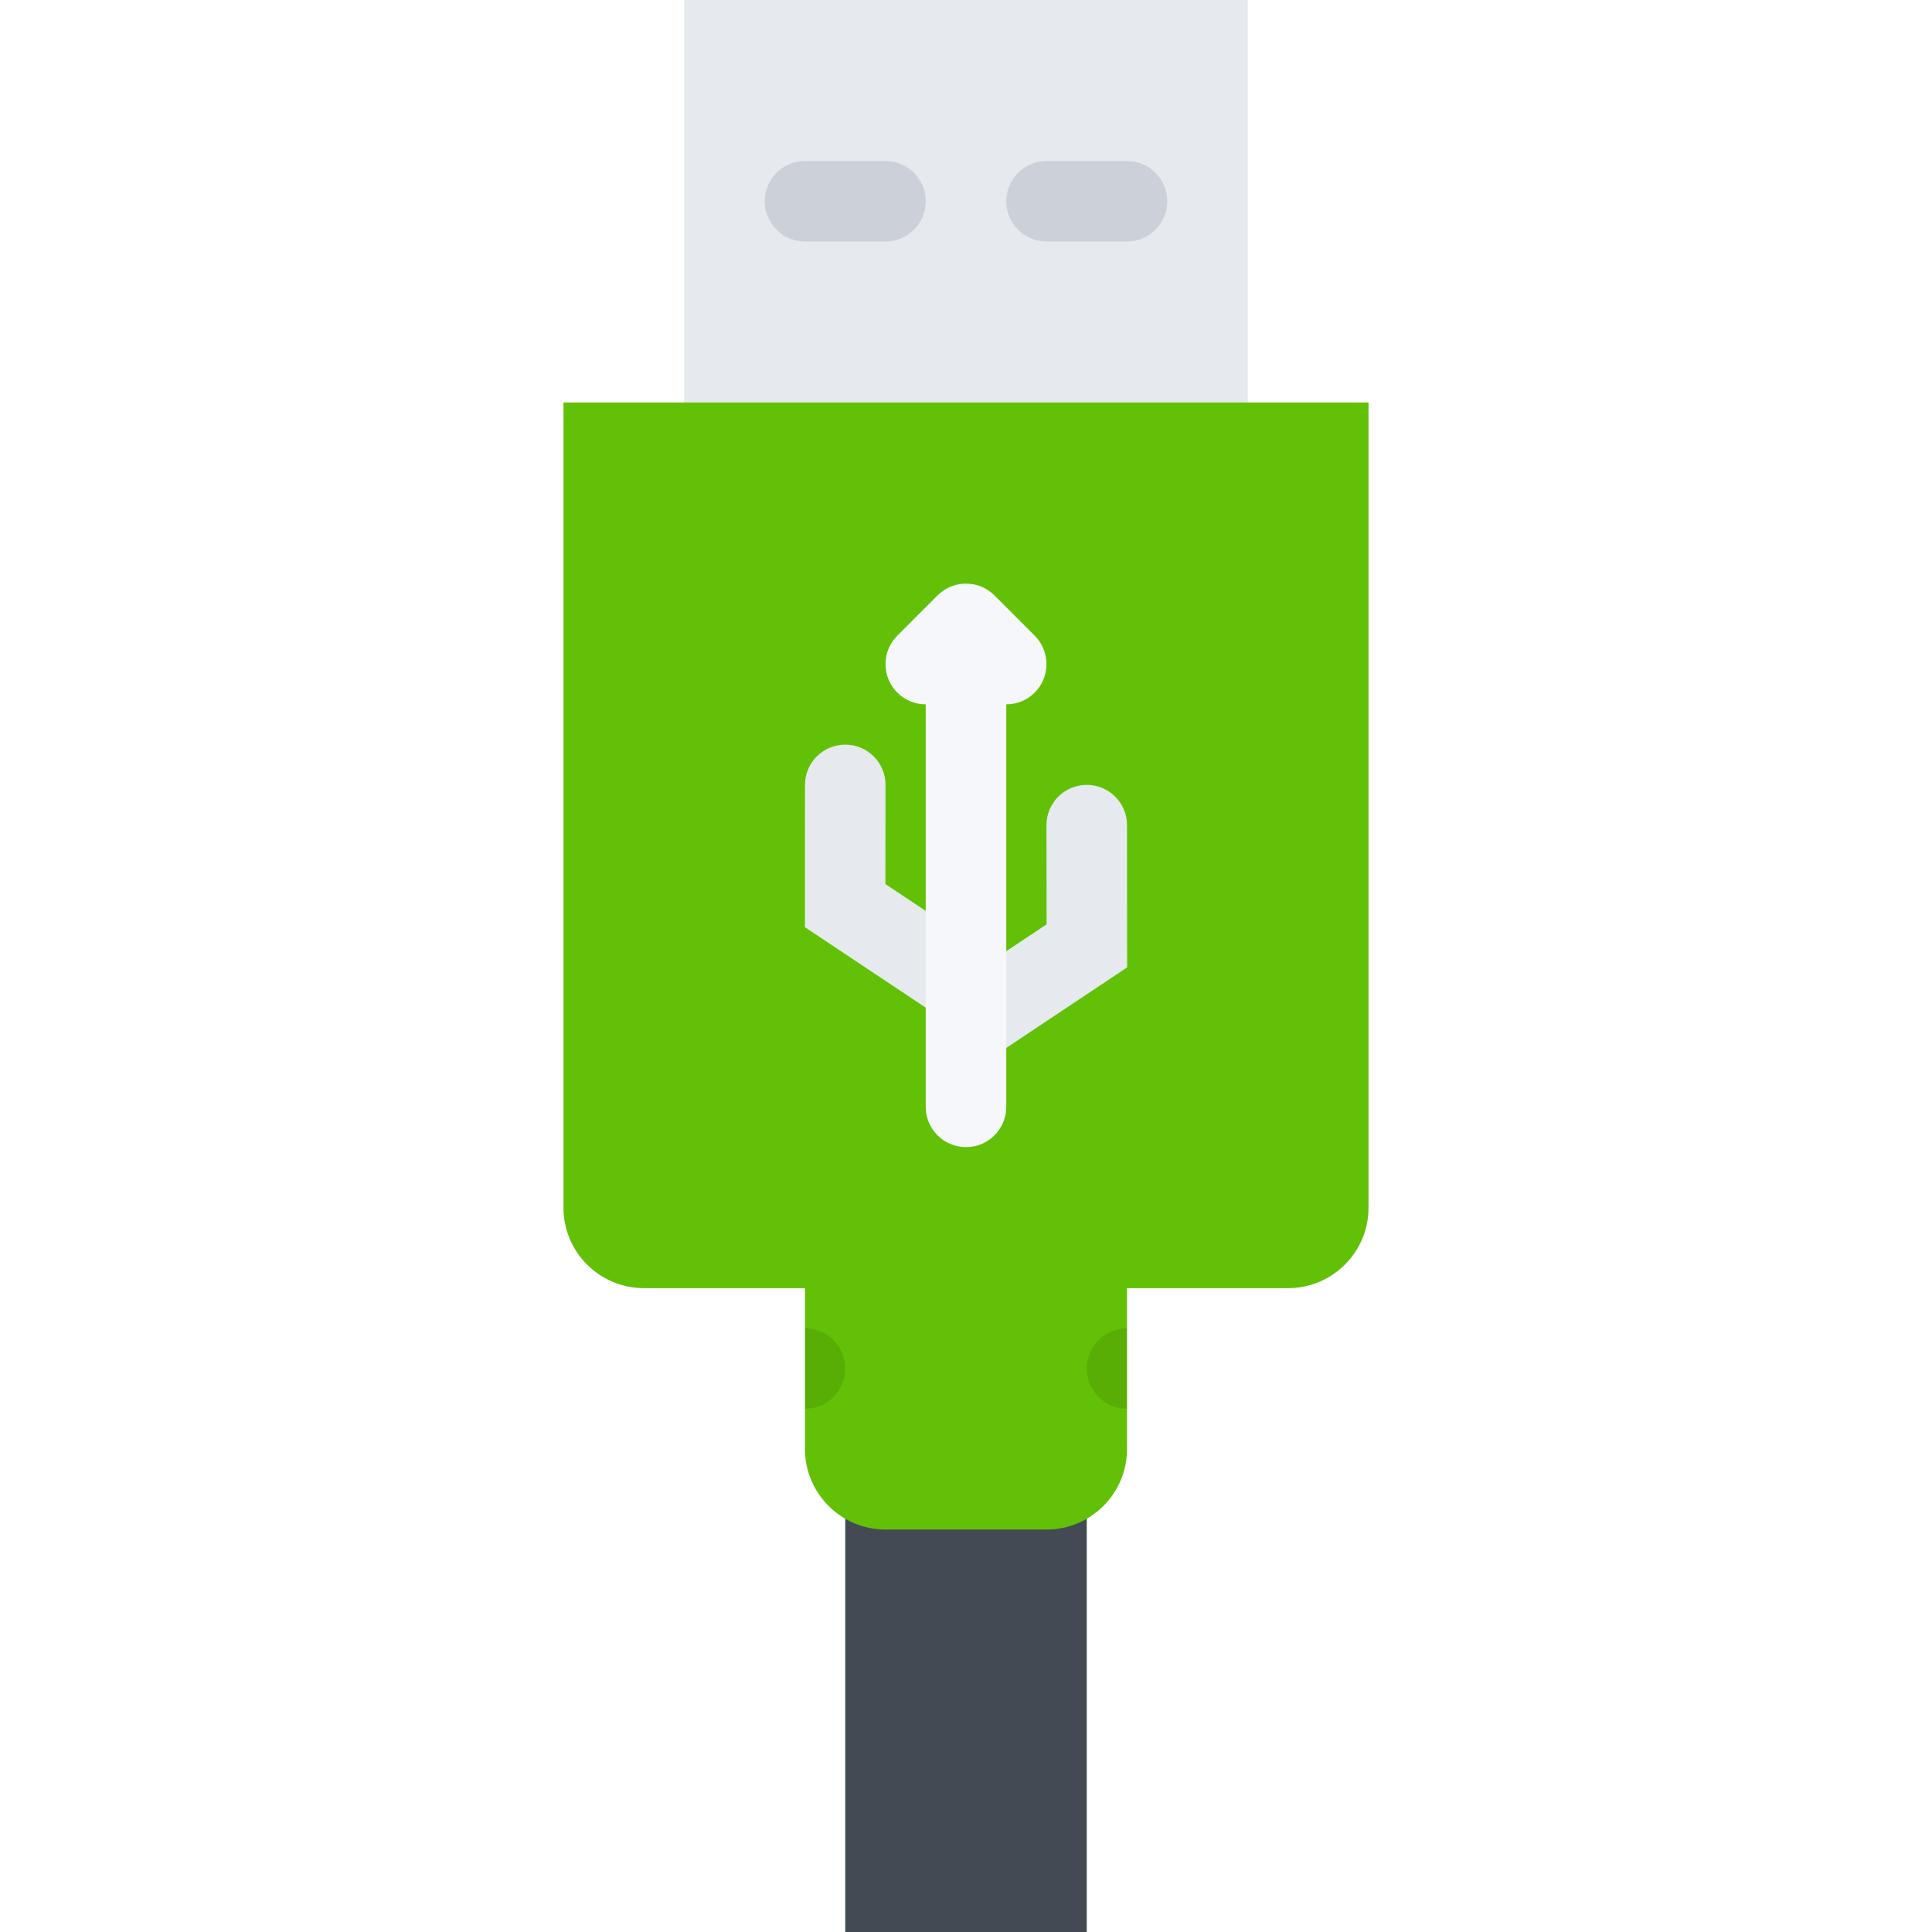
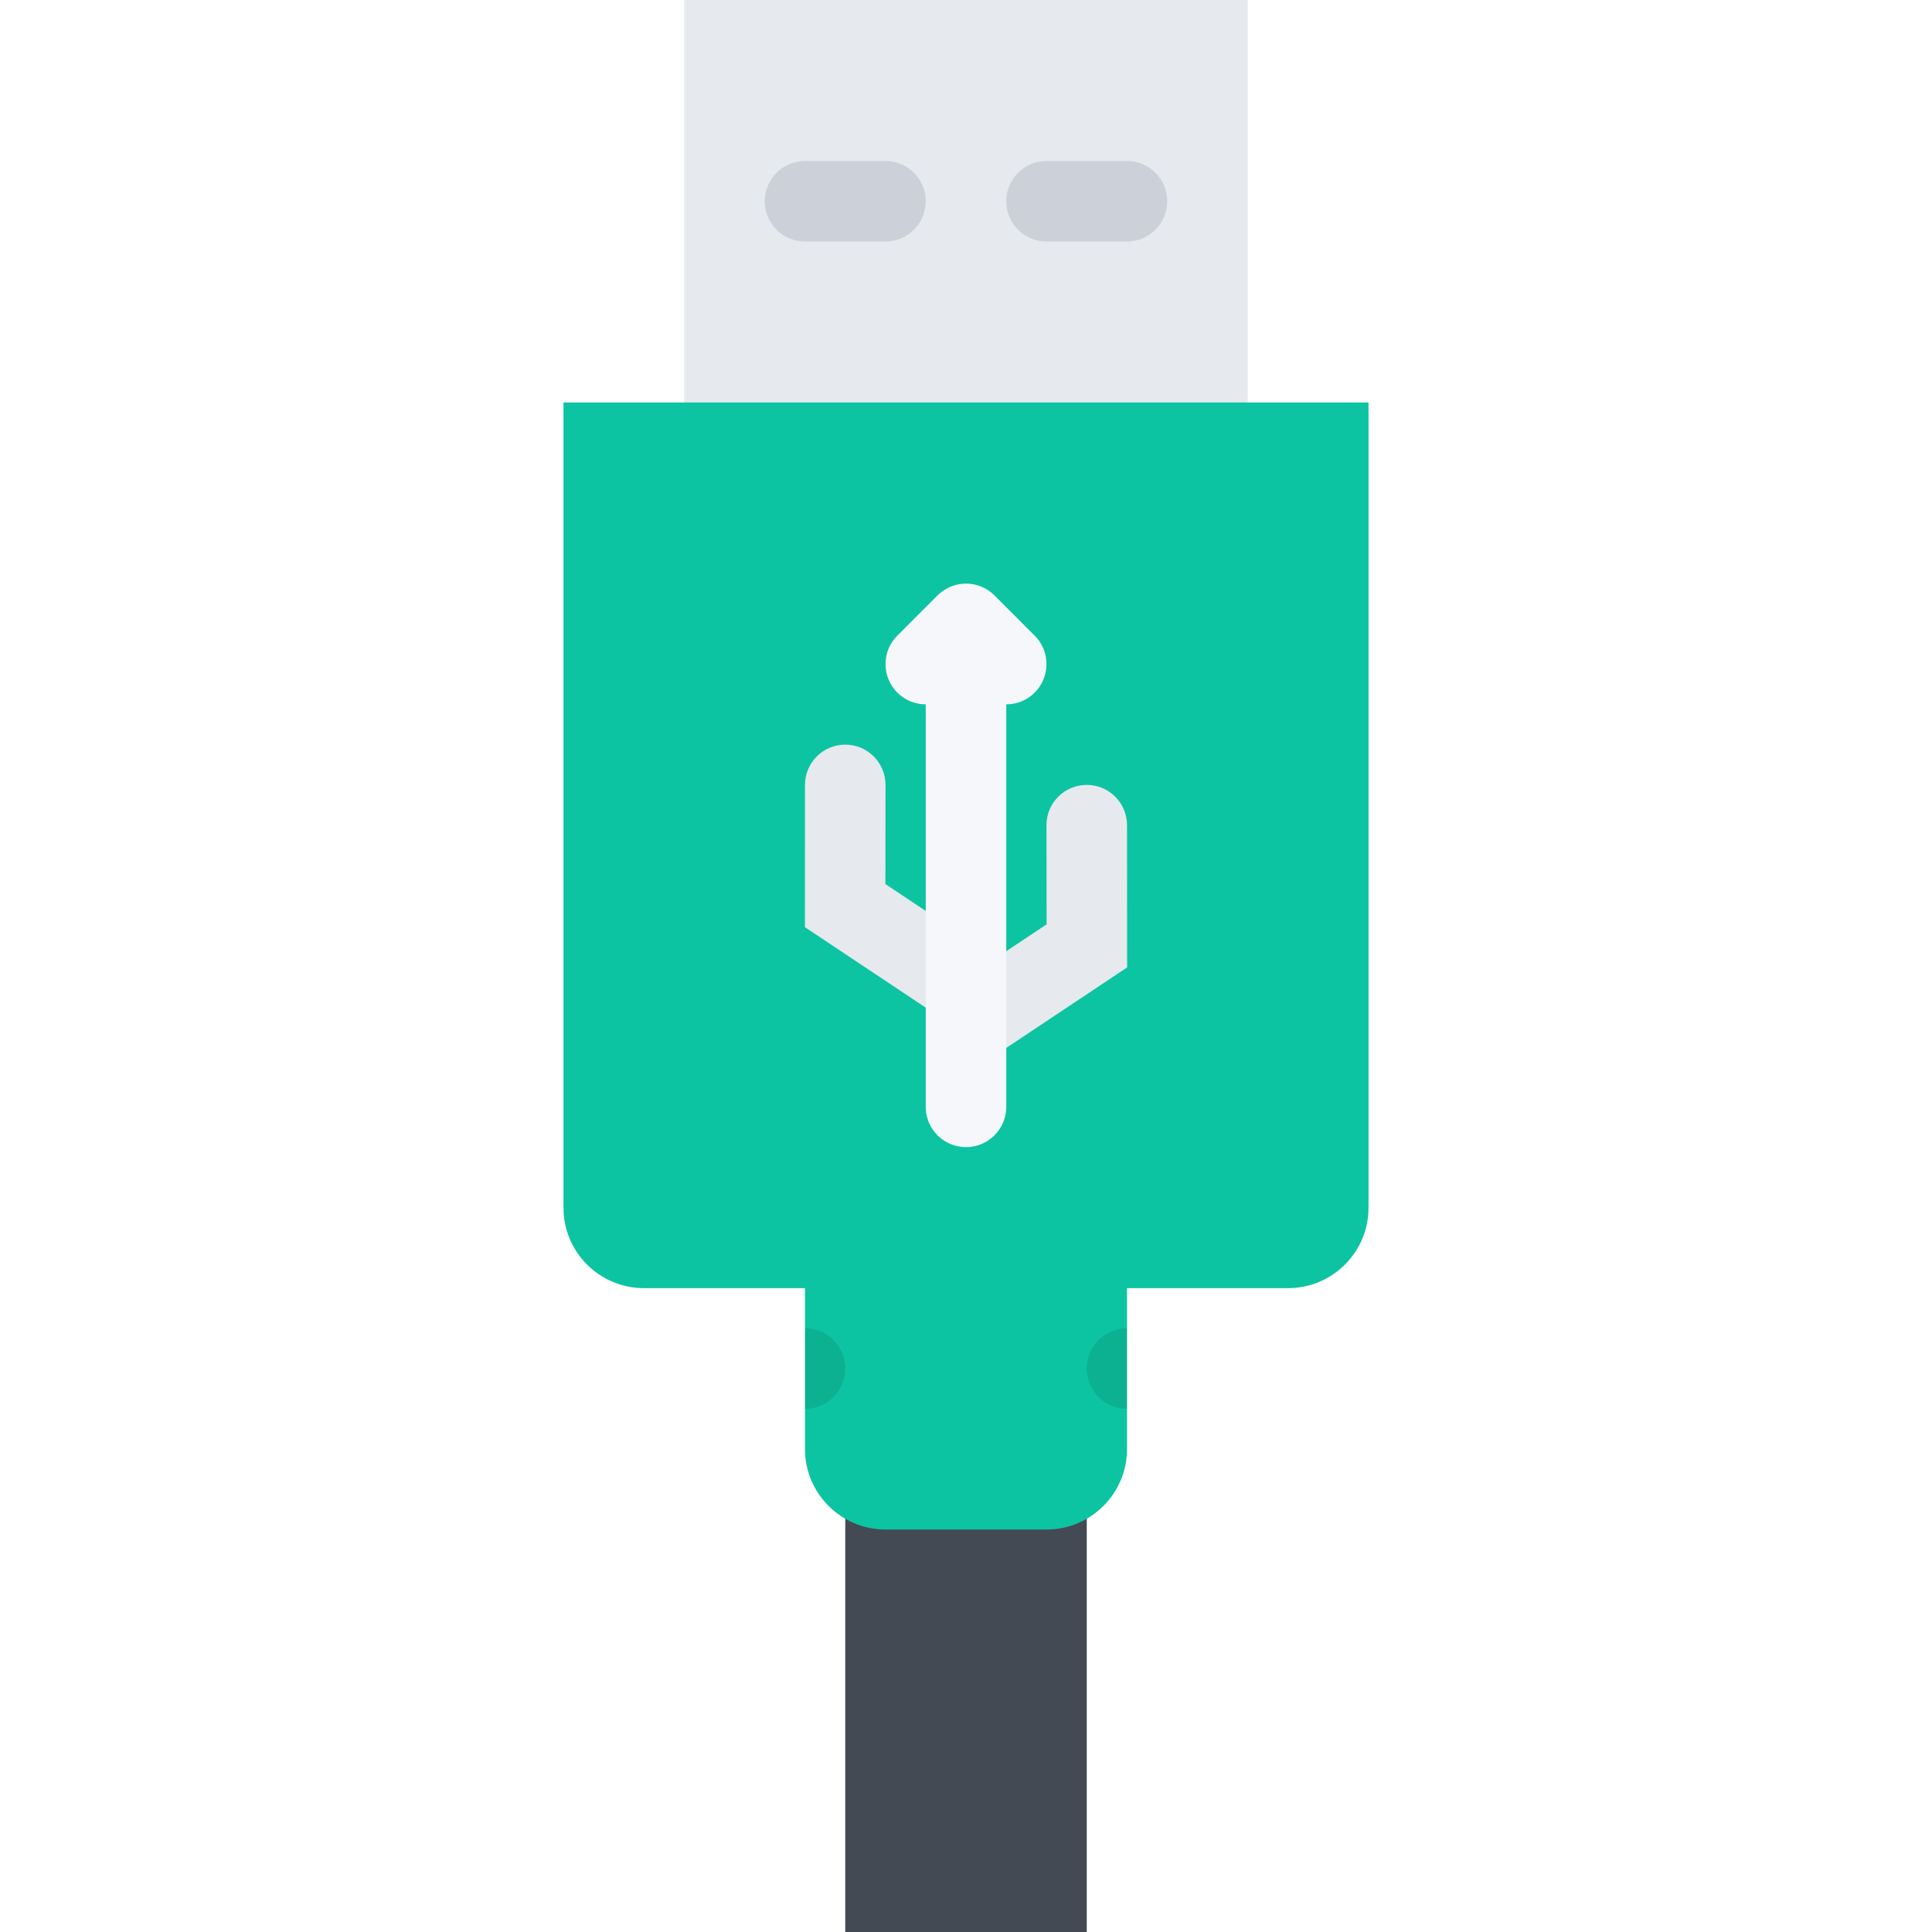
<svg xmlns="http://www.w3.org/2000/svg" version="1.1" id="Layer_1" x="0px" y="0px" width="512" height="512" viewBox="0 0 512 512" enable-background="new 0 0 512 512" xml:space="preserve">
  <g id="usb">
    <polygon fill="#434A54" points="224,330.719 224,512 245.328,512 266.672,512 288,512 288,330.719  " />
    <g>
      <rect x="181.328" fill="#E6E9ED" width="149.344" height="170.664" />
    </g>
    <g>
-       <path fill="#62C106" d="M298.672,384c0,11.781-9.562,21.344-21.344,21.344h-42.656c-11.781,0-21.344-9.562-21.344-21.344v-74.656    c0-11.781,9.562-21.344,21.344-21.344h42.656c11.781,0,21.344,9.562,21.344,21.344V384z" />
+       <path fill="#0CC4A1" d="M298.672,384c0,11.781-9.562,21.344-21.344,21.344h-42.656c-11.781,0-21.344-9.562-21.344-21.344v-74.656    c0-11.781,9.562-21.344,21.344-21.344h42.656c11.781,0,21.344,9.562,21.344,21.344V384z" />
    </g>
    <g>
-       <path fill="#62C106" d="M362.672,320.062c0,11.781-9.562,21.312-21.344,21.312H170.672c-11.781,0-21.344-9.531-21.344-21.312    V106.664h213.344V320.062z" />
+       <path fill="#0CC4A1" d="M362.672,320.062c0,11.781-9.562,21.312-21.344,21.312H170.672c-11.781,0-21.344-9.531-21.344-21.312    V106.664h213.344V320.062z" />
    </g>
    <g>
      <path fill="#CCD1D9" d="M234.672,42.664h-21.344c-5.891,0-10.656,4.781-10.656,10.672S207.438,64,213.328,64h21.344    c5.891,0,10.656-4.773,10.656-10.664S240.562,42.664,234.672,42.664z" />
      <path fill="#CCD1D9" d="M298.672,42.664h-21.344c-5.891,0-10.656,4.781-10.656,10.672S271.438,64,277.328,64h21.344    c5.891,0,10.656-4.773,10.656-10.664S304.562,42.664,298.672,42.664z" />
    </g>
    <g>
      <path fill="#E6E9ED" d="M298.703,256.375l-0.031-37.719l0,0C298.656,212.773,293.891,208,288,208s-10.672,4.773-10.672,10.664    v0.008l0,0l0.031,26.289l-18.781,12.508l3.344-5.016l-27.281-18.164l0.031-26.281l0,0V208c0-5.891-4.781-10.664-10.672-10.664    s-10.656,4.766-10.672,10.656l0,0l-0.016,37.719l36.781,24.5l2.359-3.547l9.469,14.211L298.703,256.375z" />
      <path fill="#F5F7FA" d="M274.203,168.461l-10.656-10.672c-1.938-1.93-4.594-3.125-7.547-3.125s-5.609,1.195-7.547,3.125    l-10.656,10.672c-1.938,1.93-3.125,4.594-3.125,7.539c0,5.891,4.766,10.664,10.656,10.664v106.68    c0,5.875,4.781,10.656,10.672,10.656s10.672-4.781,10.672-10.656v-106.68c5.891,0,10.656-4.773,10.656-10.664    C277.328,173.055,276.141,170.391,274.203,168.461z" />
    </g>
    <path opacity="0.1" d="M224,362.656c0-5.875-4.781-10.656-10.672-10.656v21.344C219.219,373.344,224,368.562,224,362.656z" />
    <path opacity="0.1" d="M288,362.656c0,5.906,4.781,10.688,10.672,10.688V352C292.781,352,288,356.781,288,362.656z" />
  </g>
</svg>
